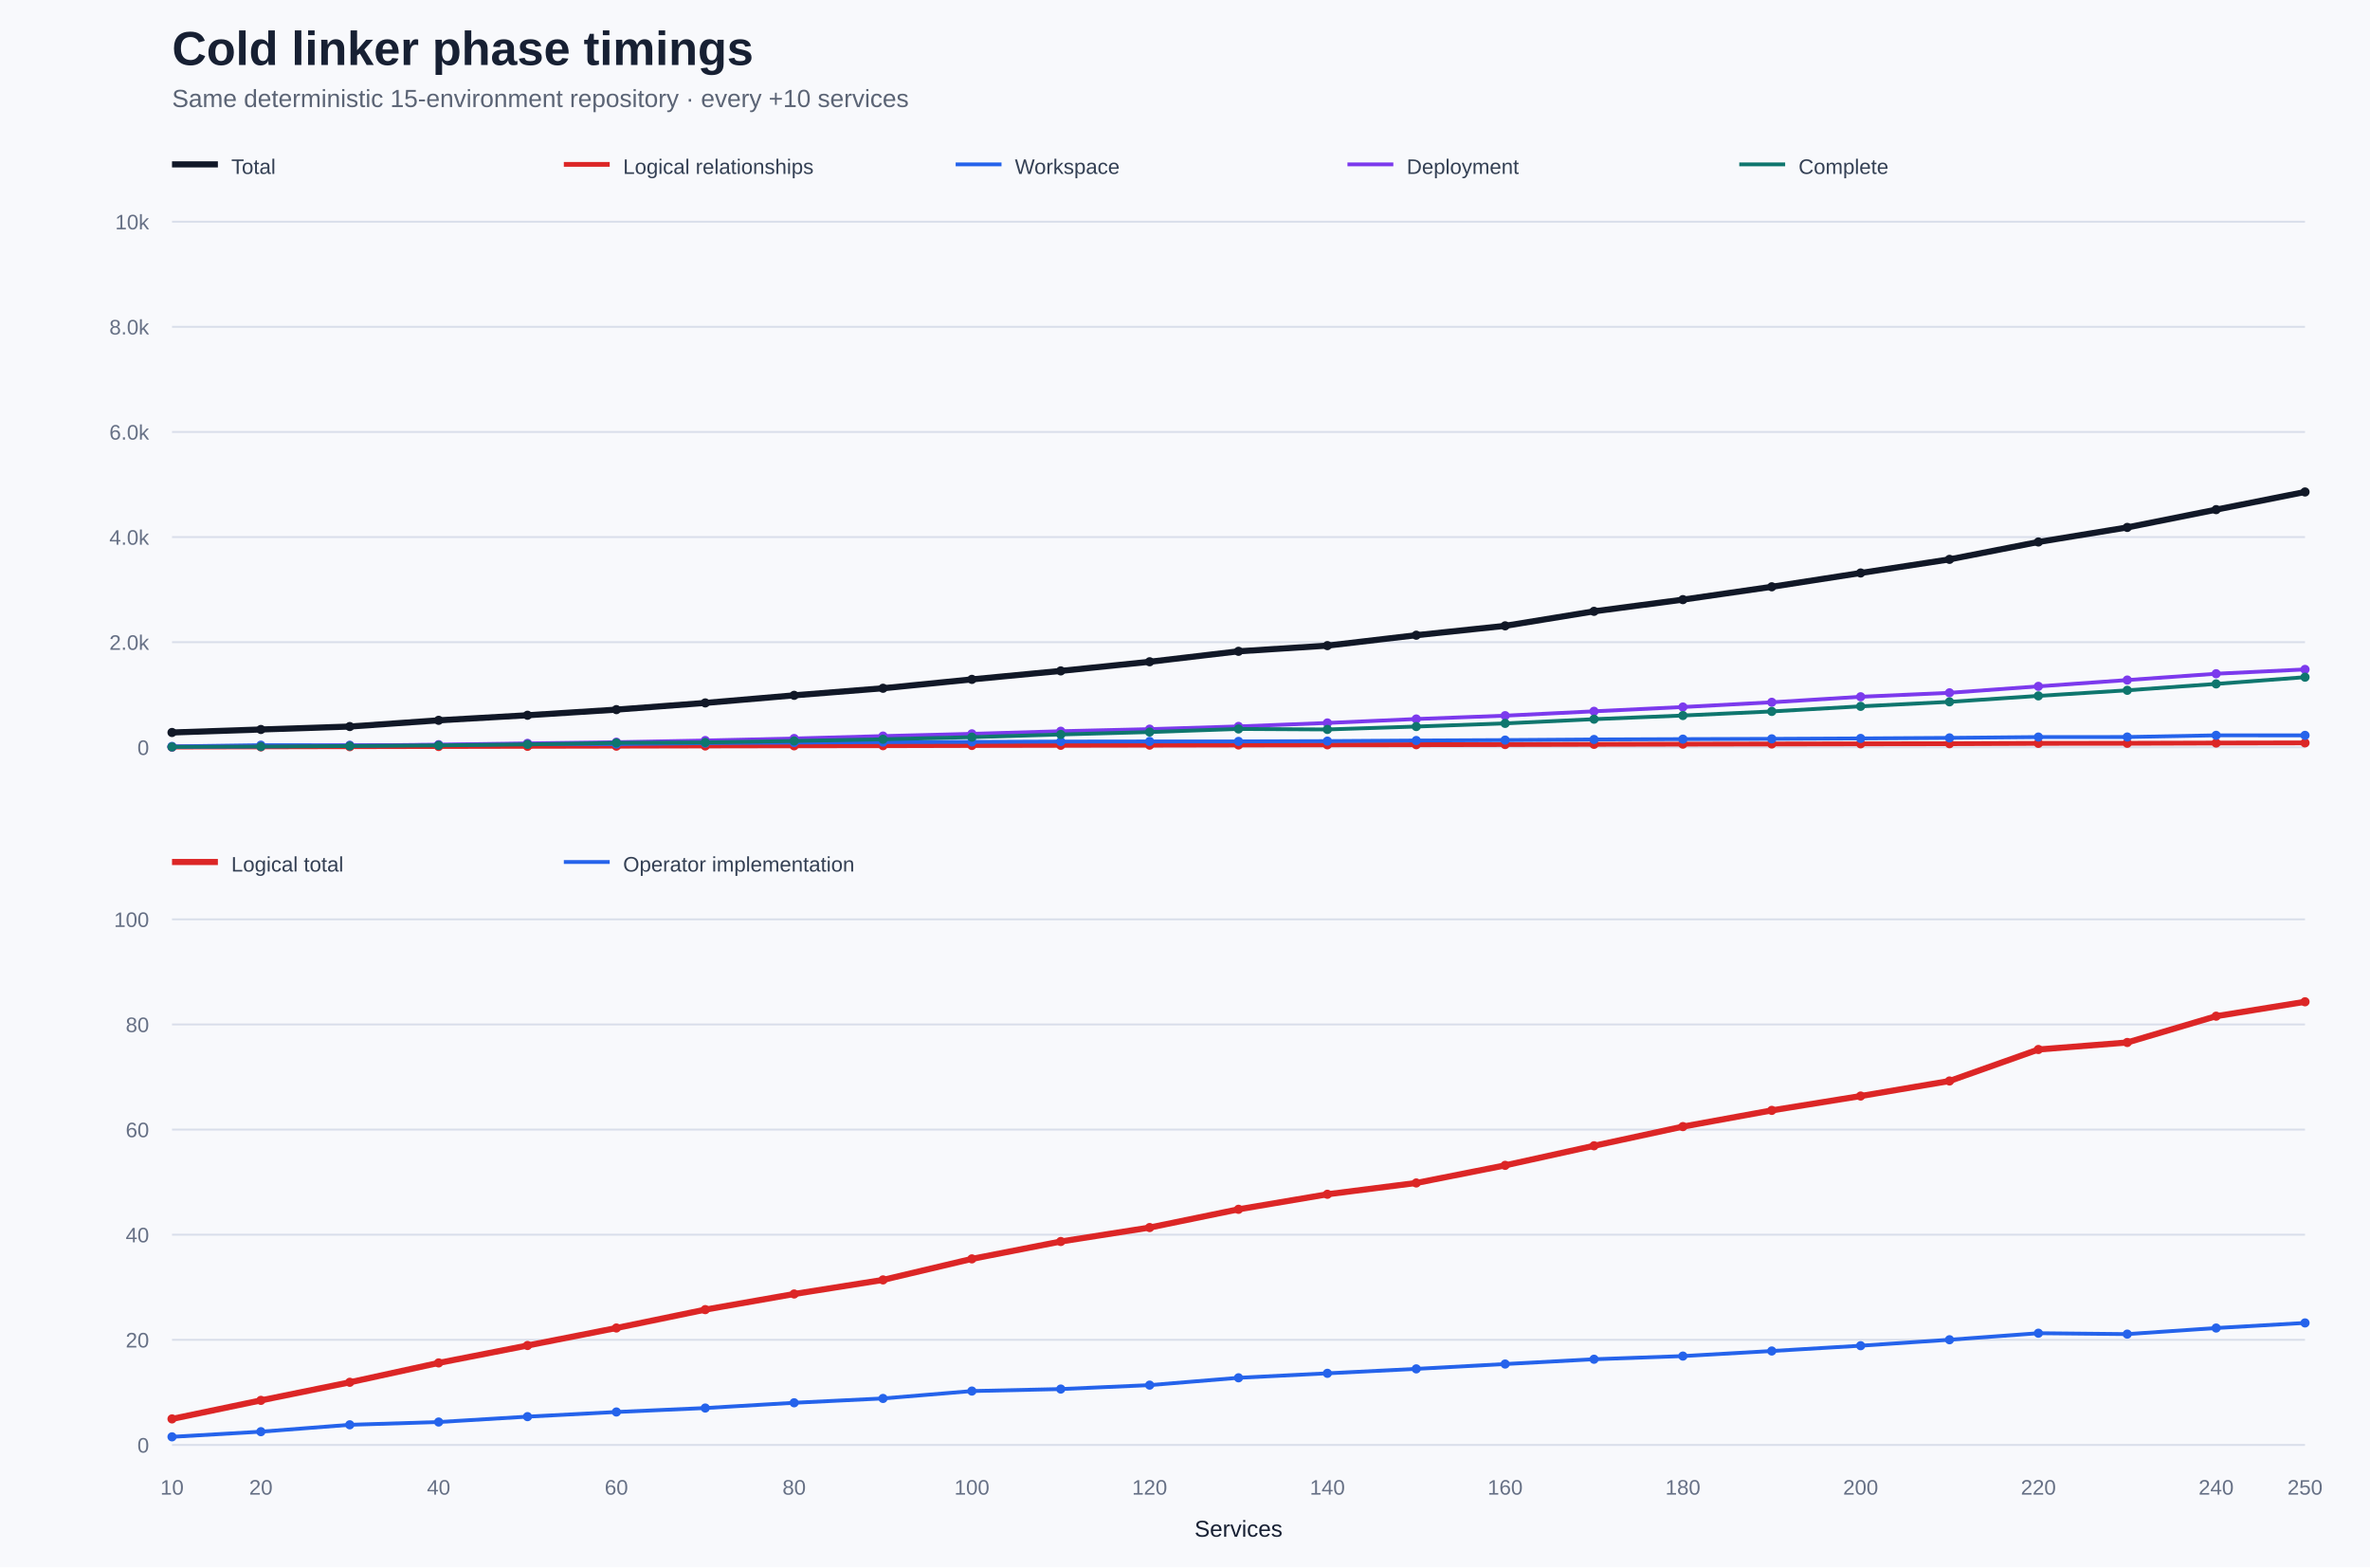
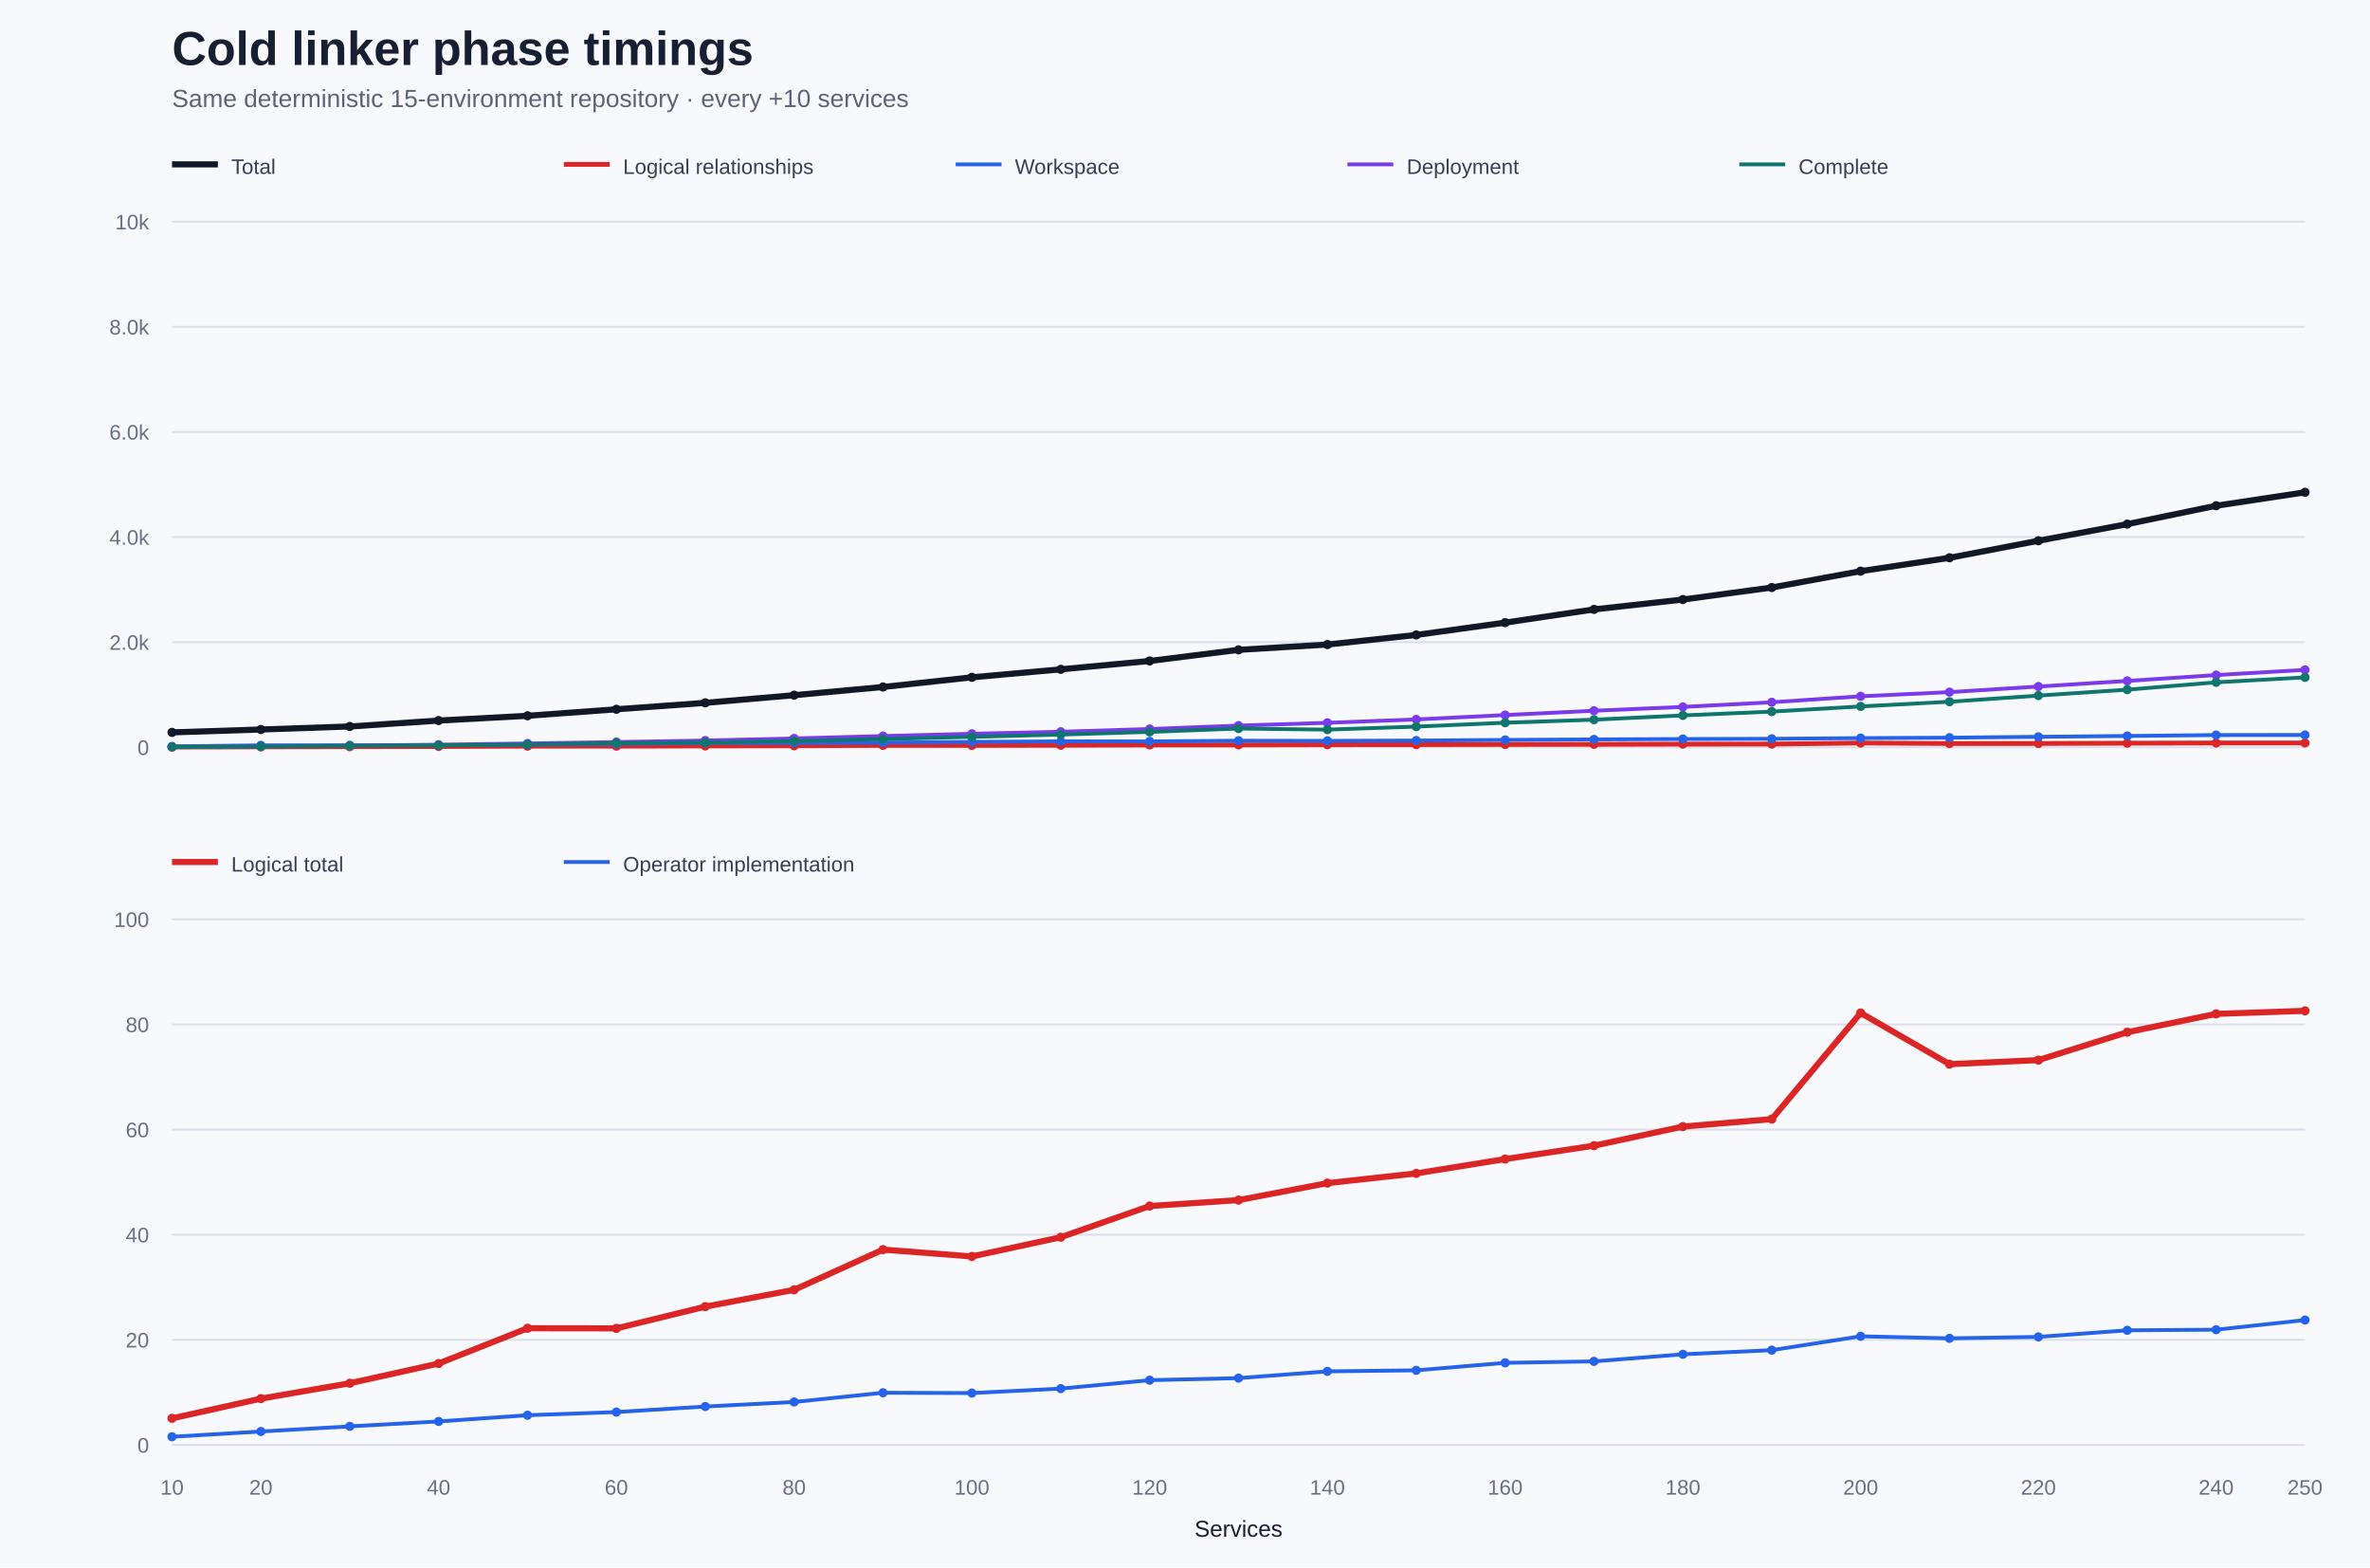
<svg xmlns="http://www.w3.org/2000/svg" width="1240" height="820" viewBox="0 0 1240 820" role="img" aria-labelledby="title description">
  <style>text{font-family:Arial,Helvetica,sans-serif;fill:#172033}.title{font-size:25px;font-weight:700}.subtitle{font-size:13px;fill:#5b6475}.legend{font-size:11px;fill:#344054}.tick{font-size:11px;fill:#667085}.grid{stroke:#d9deea;stroke-width:1}</style>
  <rect width="100%" height="100%" fill="#f8f9fc" />
  <text x="90" y="34" class="title">Cold linker phase timings</text>
  <text x="90" y="56" class="subtitle">Same deterministic 15-environment repository · every +10 services</text>
  <line x1="90" y1="391" x2="1206" y2="391" class="grid" />
  <text x="78" y="395" text-anchor="end" class="tick">0</text>
  <line x1="90" y1="336" x2="1206" y2="336" class="grid" />
  <text x="78" y="340" text-anchor="end" class="tick">2.0k</text>
  <line x1="90" y1="281" x2="1206" y2="281" class="grid" />
  <text x="78" y="285" text-anchor="end" class="tick">4.0k</text>
  <line x1="90" y1="226" x2="1206" y2="226" class="grid" />
  <text x="78" y="230" text-anchor="end" class="tick">6.0k</text>
  <line x1="90" y1="171" x2="1206" y2="171" class="grid" />
  <text x="78" y="175" text-anchor="end" class="tick">8.0k</text>
  <line x1="90" y1="116" x2="1206" y2="116" class="grid" />
  <text x="78" y="120" text-anchor="end" class="tick">10k</text>
-   <path d="M90.00,383.24 L136.50,381.67 L183.00,380.13 L229.50,376.87 L276.00,374.22 L322.50,371.28 L369.00,367.77 L415.50,363.80 L462.00,360.10 L508.50,355.45 L555.00,351.02 L601.50,346.24 L648.00,340.77 L694.50,337.79 L741.00,332.34 L787.50,327.44 L834.00,319.85 L880.50,313.73 L927.00,307.01 L973.50,299.79 L1020.00,292.66 L1066.50,283.56 L1113.00,275.95 L1159.50,266.64 L1206.00,257.40" fill="none" stroke="#111827" stroke-width="3.2" />
-   <circle cx="90.00" cy="383.24" r="2.4" fill="#111827" />
-   <circle cx="136.50" cy="381.67" r="2.4" fill="#111827" />
-   <circle cx="183.00" cy="380.13" r="2.4" fill="#111827" />
-   <circle cx="229.50" cy="376.87" r="2.4" fill="#111827" />
-   <circle cx="276.00" cy="374.22" r="2.4" fill="#111827" />
-   <circle cx="322.50" cy="371.28" r="2.4" fill="#111827" />
-   <circle cx="369.00" cy="367.77" r="2.4" fill="#111827" />
-   <circle cx="415.50" cy="363.80" r="2.4" fill="#111827" />
-   <circle cx="462.00" cy="360.10" r="2.4" fill="#111827" />
-   <circle cx="508.50" cy="355.45" r="2.4" fill="#111827" />
-   <circle cx="555.00" cy="351.02" r="2.4" fill="#111827" />
-   <circle cx="601.50" cy="346.24" r="2.4" fill="#111827" />
-   <circle cx="648.00" cy="340.77" r="2.4" fill="#111827" />
-   <circle cx="694.50" cy="337.79" r="2.4" fill="#111827" />
-   <circle cx="741.00" cy="332.34" r="2.4" fill="#111827" />
-   <circle cx="787.50" cy="327.44" r="2.4" fill="#111827" />
-   <circle cx="834.00" cy="319.85" r="2.4" fill="#111827" />
-   <circle cx="880.50" cy="313.73" r="2.4" fill="#111827" />
-   <circle cx="927.00" cy="307.01" r="2.4" fill="#111827" />
-   <circle cx="973.50" cy="299.79" r="2.4" fill="#111827" />
-   <circle cx="1020.00" cy="292.66" r="2.4" fill="#111827" />
-   <circle cx="1066.50" cy="283.56" r="2.4" fill="#111827" />
-   <circle cx="1113.00" cy="275.95" r="2.4" fill="#111827" />
-   <circle cx="1159.50" cy="266.64" r="2.4" fill="#111827" />
-   <circle cx="1206.00" cy="257.40" r="2.4" fill="#111827" />
+   <path d="M90.00,383.18 L136.50,381.68 L183.00,380.09 L229.50,377.00 L276.00,374.50 L322.50,371.10 L369.00,367.73 L415.50,363.72 L462.00,359.43 L508.50,354.37 L555.00,350.20 L601.50,345.82 L648.00,340.00 L694.50,337.23 L741.00,332.20 L787.50,325.76 L834.00,318.84 L880.50,313.68 L927.00,307.39 L973.50,298.83 L1020.00,291.84 L1066.50,282.92 L1113.00,274.22 L1159.50,264.60 L1206.00,257.57" fill="none" stroke="#111827" stroke-width="3.2" />
+   <circle cx="90.00" cy="383.18" r="2.4" fill="#111827" />
+   <circle cx="136.50" cy="381.68" r="2.4" fill="#111827" />
+   <circle cx="183.00" cy="380.09" r="2.4" fill="#111827" />
+   <circle cx="229.50" cy="377.00" r="2.4" fill="#111827" />
+   <circle cx="276.00" cy="374.50" r="2.4" fill="#111827" />
+   <circle cx="322.50" cy="371.10" r="2.4" fill="#111827" />
+   <circle cx="369.00" cy="367.73" r="2.4" fill="#111827" />
+   <circle cx="415.50" cy="363.72" r="2.4" fill="#111827" />
+   <circle cx="462.00" cy="359.43" r="2.4" fill="#111827" />
+   <circle cx="508.50" cy="354.37" r="2.4" fill="#111827" />
+   <circle cx="555.00" cy="350.20" r="2.4" fill="#111827" />
+   <circle cx="601.50" cy="345.82" r="2.4" fill="#111827" />
+   <circle cx="648.00" cy="340.00" r="2.4" fill="#111827" />
+   <circle cx="694.50" cy="337.23" r="2.4" fill="#111827" />
+   <circle cx="741.00" cy="332.20" r="2.4" fill="#111827" />
+   <circle cx="787.50" cy="325.76" r="2.4" fill="#111827" />
+   <circle cx="834.00" cy="318.84" r="2.4" fill="#111827" />
+   <circle cx="880.50" cy="313.68" r="2.4" fill="#111827" />
+   <circle cx="927.00" cy="307.39" r="2.4" fill="#111827" />
+   <circle cx="973.50" cy="298.83" r="2.4" fill="#111827" />
+   <circle cx="1020.00" cy="291.84" r="2.4" fill="#111827" />
+   <circle cx="1066.50" cy="282.92" r="2.4" fill="#111827" />
+   <circle cx="1113.00" cy="274.22" r="2.4" fill="#111827" />
+   <circle cx="1159.50" cy="264.60" r="2.4" fill="#111827" />
+   <circle cx="1206.00" cy="257.57" r="2.4" fill="#111827" />
  <line x1="90" y1="86" x2="114" y2="86" stroke="#111827" stroke-width="3.2" />
  <text x="121" y="91" class="legend">Total</text>
-   <path d="M90.00,390.86 L136.50,390.77 L183.00,390.67 L229.50,390.57 L276.00,390.48 L322.50,390.39 L369.00,390.29 L415.50,390.21 L462.00,390.14 L508.50,390.03 L555.00,389.94 L601.50,389.86 L648.00,389.77 L694.50,389.69 L741.00,389.63 L787.50,389.54 L834.00,389.43 L880.50,389.33 L927.00,389.25 L973.50,389.17 L1020.00,389.10 L1066.50,388.93 L1113.00,388.89 L1159.50,388.76 L1206.00,388.68" fill="none" stroke="#dc2626" stroke-width="2.5" />
+   <path d="M90.00,390.86 L136.50,390.76 L183.00,390.68 L229.50,390.57 L276.00,390.39 L322.50,390.39 L369.00,390.28 L415.50,390.19 L462.00,389.98 L508.50,390.01 L555.00,389.91 L601.50,389.75 L648.00,389.72 L694.50,389.63 L741.00,389.58 L787.50,389.50 L834.00,389.43 L880.50,389.33 L927.00,389.30 L973.50,388.74 L1020.00,389.01 L1066.50,388.99 L1113.00,388.84 L1159.50,388.74 L1206.00,388.73" fill="none" stroke="#dc2626" stroke-width="2.5" />
  <circle cx="90.00" cy="390.86" r="2.4" fill="#dc2626" />
-   <circle cx="136.50" cy="390.77" r="2.4" fill="#dc2626" />
-   <circle cx="183.00" cy="390.67" r="2.4" fill="#dc2626" />
+   <circle cx="136.50" cy="390.76" r="2.4" fill="#dc2626" />
+   <circle cx="183.00" cy="390.68" r="2.4" fill="#dc2626" />
  <circle cx="229.50" cy="390.57" r="2.4" fill="#dc2626" />
-   <circle cx="276.00" cy="390.48" r="2.4" fill="#dc2626" />
+   <circle cx="276.00" cy="390.39" r="2.4" fill="#dc2626" />
  <circle cx="322.50" cy="390.39" r="2.4" fill="#dc2626" />
-   <circle cx="369.00" cy="390.29" r="2.4" fill="#dc2626" />
-   <circle cx="415.50" cy="390.21" r="2.4" fill="#dc2626" />
-   <circle cx="462.00" cy="390.14" r="2.4" fill="#dc2626" />
-   <circle cx="508.50" cy="390.03" r="2.4" fill="#dc2626" />
-   <circle cx="555.00" cy="389.94" r="2.4" fill="#dc2626" />
-   <circle cx="601.50" cy="389.86" r="2.4" fill="#dc2626" />
-   <circle cx="648.00" cy="389.77" r="2.4" fill="#dc2626" />
-   <circle cx="694.50" cy="389.69" r="2.4" fill="#dc2626" />
-   <circle cx="741.00" cy="389.63" r="2.4" fill="#dc2626" />
-   <circle cx="787.50" cy="389.54" r="2.4" fill="#dc2626" />
+   <circle cx="369.00" cy="390.28" r="2.4" fill="#dc2626" />
+   <circle cx="415.50" cy="390.19" r="2.4" fill="#dc2626" />
+   <circle cx="462.00" cy="389.98" r="2.4" fill="#dc2626" />
+   <circle cx="508.50" cy="390.01" r="2.4" fill="#dc2626" />
+   <circle cx="555.00" cy="389.91" r="2.4" fill="#dc2626" />
+   <circle cx="601.50" cy="389.75" r="2.4" fill="#dc2626" />
+   <circle cx="648.00" cy="389.72" r="2.4" fill="#dc2626" />
+   <circle cx="694.50" cy="389.63" r="2.4" fill="#dc2626" />
+   <circle cx="741.00" cy="389.58" r="2.4" fill="#dc2626" />
+   <circle cx="787.50" cy="389.50" r="2.4" fill="#dc2626" />
  <circle cx="834.00" cy="389.43" r="2.4" fill="#dc2626" />
  <circle cx="880.50" cy="389.33" r="2.4" fill="#dc2626" />
-   <circle cx="927.00" cy="389.25" r="2.4" fill="#dc2626" />
-   <circle cx="973.50" cy="389.17" r="2.4" fill="#dc2626" />
-   <circle cx="1020.00" cy="389.10" r="2.4" fill="#dc2626" />
-   <circle cx="1066.50" cy="388.93" r="2.4" fill="#dc2626" />
-   <circle cx="1113.00" cy="388.89" r="2.4" fill="#dc2626" />
-   <circle cx="1159.50" cy="388.76" r="2.4" fill="#dc2626" />
-   <circle cx="1206.00" cy="388.68" r="2.4" fill="#dc2626" />
+   <circle cx="927.00" cy="389.30" r="2.4" fill="#dc2626" />
+   <circle cx="973.50" cy="388.74" r="2.4" fill="#dc2626" />
+   <circle cx="1020.00" cy="389.01" r="2.4" fill="#dc2626" />
+   <circle cx="1066.50" cy="388.99" r="2.4" fill="#dc2626" />
+   <circle cx="1113.00" cy="388.84" r="2.4" fill="#dc2626" />
+   <circle cx="1159.50" cy="388.74" r="2.4" fill="#dc2626" />
+   <circle cx="1206.00" cy="388.73" r="2.4" fill="#dc2626" />
  <line x1="295" y1="86" x2="319" y2="86" stroke="#dc2626" stroke-width="2.5" />
  <text x="326" y="91" class="legend">Logical relationships</text>
-   <path d="M90.00,390.54 L136.50,389.88 L183.00,389.94 L229.50,389.82 L276.00,389.22 L322.50,389.29 L369.00,388.80 L415.50,388.49 L462.00,388.27 L508.50,388.17 L555.00,387.98 L601.50,387.92 L648.00,387.90 L694.50,387.75 L741.00,387.44 L787.50,387.22 L834.00,386.90 L880.50,386.72 L927.00,386.57 L973.50,386.35 L1020.00,386.06 L1066.50,385.63 L1113.00,385.61 L1159.50,384.73 L1206.00,384.75" fill="none" stroke="#2563eb" stroke-width="2" />
-   <circle cx="90.00" cy="390.54" r="2.4" fill="#2563eb" />
-   <circle cx="136.50" cy="389.88" r="2.4" fill="#2563eb" />
-   <circle cx="183.00" cy="389.94" r="2.4" fill="#2563eb" />
-   <circle cx="229.50" cy="389.82" r="2.4" fill="#2563eb" />
-   <circle cx="276.00" cy="389.22" r="2.4" fill="#2563eb" />
-   <circle cx="322.50" cy="389.29" r="2.4" fill="#2563eb" />
-   <circle cx="369.00" cy="388.80" r="2.4" fill="#2563eb" />
-   <circle cx="415.50" cy="388.49" r="2.4" fill="#2563eb" />
-   <circle cx="462.00" cy="388.27" r="2.4" fill="#2563eb" />
-   <circle cx="508.50" cy="388.17" r="2.4" fill="#2563eb" />
-   <circle cx="555.00" cy="387.98" r="2.4" fill="#2563eb" />
-   <circle cx="601.50" cy="387.92" r="2.4" fill="#2563eb" />
-   <circle cx="648.00" cy="387.90" r="2.4" fill="#2563eb" />
-   <circle cx="694.50" cy="387.75" r="2.4" fill="#2563eb" />
-   <circle cx="741.00" cy="387.44" r="2.4" fill="#2563eb" />
-   <circle cx="787.50" cy="387.22" r="2.4" fill="#2563eb" />
-   <circle cx="834.00" cy="386.90" r="2.4" fill="#2563eb" />
-   <circle cx="880.50" cy="386.72" r="2.4" fill="#2563eb" />
-   <circle cx="927.00" cy="386.57" r="2.4" fill="#2563eb" />
-   <circle cx="973.50" cy="386.35" r="2.4" fill="#2563eb" />
-   <circle cx="1020.00" cy="386.06" r="2.4" fill="#2563eb" />
-   <circle cx="1066.50" cy="385.63" r="2.4" fill="#2563eb" />
-   <circle cx="1113.00" cy="385.61" r="2.4" fill="#2563eb" />
-   <circle cx="1159.50" cy="384.73" r="2.4" fill="#2563eb" />
-   <circle cx="1206.00" cy="384.75" r="2.4" fill="#2563eb" />
+   <path d="M90.00,390.53 L136.50,389.96 L183.00,389.96 L229.50,389.86 L276.00,389.62 L322.50,389.22 L369.00,388.71 L415.50,388.66 L462.00,388.53 L508.50,388.14 L555.00,387.89 L601.50,387.90 L648.00,387.55 L694.50,387.63 L741.00,387.46 L787.50,387.14 L834.00,386.86 L880.50,386.66 L927.00,386.54 L973.50,386.18 L1020.00,385.96 L1066.50,385.50 L1113.00,385.07 L1159.50,384.58 L1206.00,384.54" fill="none" stroke="#2563eb" stroke-width="2" />
+   <circle cx="90.00" cy="390.53" r="2.4" fill="#2563eb" />
+   <circle cx="136.50" cy="389.96" r="2.4" fill="#2563eb" />
+   <circle cx="183.00" cy="389.96" r="2.4" fill="#2563eb" />
+   <circle cx="229.50" cy="389.86" r="2.4" fill="#2563eb" />
+   <circle cx="276.00" cy="389.62" r="2.4" fill="#2563eb" />
+   <circle cx="322.50" cy="389.22" r="2.4" fill="#2563eb" />
+   <circle cx="369.00" cy="388.71" r="2.4" fill="#2563eb" />
+   <circle cx="415.50" cy="388.66" r="2.4" fill="#2563eb" />
+   <circle cx="462.00" cy="388.53" r="2.4" fill="#2563eb" />
+   <circle cx="508.50" cy="388.14" r="2.4" fill="#2563eb" />
+   <circle cx="555.00" cy="387.89" r="2.4" fill="#2563eb" />
+   <circle cx="601.50" cy="387.90" r="2.4" fill="#2563eb" />
+   <circle cx="648.00" cy="387.55" r="2.4" fill="#2563eb" />
+   <circle cx="694.50" cy="387.63" r="2.4" fill="#2563eb" />
+   <circle cx="741.00" cy="387.46" r="2.4" fill="#2563eb" />
+   <circle cx="787.50" cy="387.14" r="2.4" fill="#2563eb" />
+   <circle cx="834.00" cy="386.86" r="2.4" fill="#2563eb" />
+   <circle cx="880.50" cy="386.66" r="2.4" fill="#2563eb" />
+   <circle cx="927.00" cy="386.54" r="2.4" fill="#2563eb" />
+   <circle cx="973.50" cy="386.18" r="2.4" fill="#2563eb" />
+   <circle cx="1020.00" cy="385.96" r="2.4" fill="#2563eb" />
+   <circle cx="1066.50" cy="385.50" r="2.4" fill="#2563eb" />
+   <circle cx="1113.00" cy="385.07" r="2.4" fill="#2563eb" />
+   <circle cx="1159.50" cy="384.58" r="2.4" fill="#2563eb" />
+   <circle cx="1206.00" cy="384.54" r="2.4" fill="#2563eb" />
  <line x1="500" y1="86" x2="524" y2="86" stroke="#2563eb" stroke-width="2" />
  <text x="531" y="91" class="legend">Workspace</text>
-   <path d="M90.00,390.80 L136.50,390.51 L183.00,390.10 L229.50,389.62 L276.00,388.95 L322.50,388.33 L369.00,387.44 L415.50,386.39 L462.00,385.12 L508.50,383.95 L555.00,382.58 L601.50,381.49 L648.00,380.06 L694.50,378.25 L741.00,376.19 L787.50,374.44 L834.00,372.16 L880.50,369.92 L927.00,367.44 L973.50,364.55 L1020.00,362.48 L1066.50,359.10 L1113.00,355.80 L1159.50,352.50 L1206.00,350.25" fill="none" stroke="#7c3aed" stroke-width="2" />
+   <path d="M90.00,390.80 L136.50,390.50 L183.00,390.10 L229.50,389.63 L276.00,388.98 L322.50,388.25 L369.00,387.45 L415.50,386.35 L462.00,385.11 L508.50,383.90 L555.00,382.85 L601.50,381.42 L648.00,379.63 L694.50,378.18 L741.00,376.40 L787.50,374.11 L834.00,371.86 L880.50,369.86 L927.00,367.43 L973.50,364.30 L1020.00,362.12 L1066.50,359.20 L1113.00,356.25 L1159.50,353.19 L1206.00,350.47" fill="none" stroke="#7c3aed" stroke-width="2" />
  <circle cx="90.00" cy="390.80" r="2.4" fill="#7c3aed" />
-   <circle cx="136.50" cy="390.51" r="2.4" fill="#7c3aed" />
+   <circle cx="136.50" cy="390.50" r="2.4" fill="#7c3aed" />
  <circle cx="183.00" cy="390.10" r="2.4" fill="#7c3aed" />
-   <circle cx="229.50" cy="389.62" r="2.4" fill="#7c3aed" />
-   <circle cx="276.00" cy="388.95" r="2.4" fill="#7c3aed" />
-   <circle cx="322.50" cy="388.33" r="2.4" fill="#7c3aed" />
-   <circle cx="369.00" cy="387.44" r="2.4" fill="#7c3aed" />
-   <circle cx="415.50" cy="386.39" r="2.4" fill="#7c3aed" />
-   <circle cx="462.00" cy="385.12" r="2.4" fill="#7c3aed" />
-   <circle cx="508.50" cy="383.95" r="2.4" fill="#7c3aed" />
-   <circle cx="555.00" cy="382.58" r="2.4" fill="#7c3aed" />
-   <circle cx="601.50" cy="381.49" r="2.4" fill="#7c3aed" />
-   <circle cx="648.00" cy="380.06" r="2.4" fill="#7c3aed" />
-   <circle cx="694.50" cy="378.25" r="2.4" fill="#7c3aed" />
-   <circle cx="741.00" cy="376.19" r="2.4" fill="#7c3aed" />
-   <circle cx="787.50" cy="374.44" r="2.4" fill="#7c3aed" />
-   <circle cx="834.00" cy="372.16" r="2.4" fill="#7c3aed" />
-   <circle cx="880.50" cy="369.92" r="2.4" fill="#7c3aed" />
-   <circle cx="927.00" cy="367.44" r="2.4" fill="#7c3aed" />
-   <circle cx="973.50" cy="364.55" r="2.4" fill="#7c3aed" />
-   <circle cx="1020.00" cy="362.48" r="2.4" fill="#7c3aed" />
-   <circle cx="1066.50" cy="359.10" r="2.4" fill="#7c3aed" />
-   <circle cx="1113.00" cy="355.80" r="2.4" fill="#7c3aed" />
-   <circle cx="1159.50" cy="352.50" r="2.4" fill="#7c3aed" />
-   <circle cx="1206.00" cy="350.25" r="2.4" fill="#7c3aed" />
+   <circle cx="229.50" cy="389.63" r="2.4" fill="#7c3aed" />
+   <circle cx="276.00" cy="388.98" r="2.4" fill="#7c3aed" />
+   <circle cx="322.50" cy="388.25" r="2.4" fill="#7c3aed" />
+   <circle cx="369.00" cy="387.45" r="2.4" fill="#7c3aed" />
+   <circle cx="415.50" cy="386.35" r="2.4" fill="#7c3aed" />
+   <circle cx="462.00" cy="385.11" r="2.4" fill="#7c3aed" />
+   <circle cx="508.50" cy="383.90" r="2.4" fill="#7c3aed" />
+   <circle cx="555.00" cy="382.85" r="2.4" fill="#7c3aed" />
+   <circle cx="601.50" cy="381.42" r="2.4" fill="#7c3aed" />
+   <circle cx="648.00" cy="379.63" r="2.4" fill="#7c3aed" />
+   <circle cx="694.50" cy="378.18" r="2.4" fill="#7c3aed" />
+   <circle cx="741.00" cy="376.40" r="2.4" fill="#7c3aed" />
+   <circle cx="787.50" cy="374.11" r="2.4" fill="#7c3aed" />
+   <circle cx="834.00" cy="371.86" r="2.4" fill="#7c3aed" />
+   <circle cx="880.50" cy="369.86" r="2.4" fill="#7c3aed" />
+   <circle cx="927.00" cy="367.43" r="2.4" fill="#7c3aed" />
+   <circle cx="973.50" cy="364.30" r="2.4" fill="#7c3aed" />
+   <circle cx="1020.00" cy="362.12" r="2.4" fill="#7c3aed" />
+   <circle cx="1066.50" cy="359.20" r="2.4" fill="#7c3aed" />
+   <circle cx="1113.00" cy="356.25" r="2.4" fill="#7c3aed" />
+   <circle cx="1159.50" cy="353.19" r="2.4" fill="#7c3aed" />
+   <circle cx="1206.00" cy="350.47" r="2.4" fill="#7c3aed" />
  <line x1="705" y1="86" x2="729" y2="86" stroke="#7c3aed" stroke-width="2" />
  <text x="736" y="91" class="legend">Deployment</text>
-   <path d="M90.00,390.79 L136.50,390.59 L183.00,390.31 L229.50,389.97 L276.00,389.46 L322.50,388.69 L369.00,388.45 L415.50,387.67 L462.00,386.79 L508.50,385.68 L555.00,384.28 L601.50,383.01 L648.00,381.39 L694.50,381.65 L741.00,380.13 L787.50,378.48 L834.00,376.27 L880.50,374.36 L927.00,372.22 L973.50,369.56 L1020.00,367.21 L1066.50,364.09 L1113.00,361.17 L1159.50,357.82 L1206.00,354.30" fill="none" stroke="#0f766e" stroke-width="2" />
-   <circle cx="90.00" cy="390.79" r="2.4" fill="#0f766e" />
-   <circle cx="136.50" cy="390.59" r="2.4" fill="#0f766e" />
-   <circle cx="183.00" cy="390.31" r="2.4" fill="#0f766e" />
-   <circle cx="229.50" cy="389.97" r="2.4" fill="#0f766e" />
-   <circle cx="276.00" cy="389.46" r="2.4" fill="#0f766e" />
-   <circle cx="322.50" cy="388.69" r="2.4" fill="#0f766e" />
-   <circle cx="369.00" cy="388.45" r="2.4" fill="#0f766e" />
-   <circle cx="415.50" cy="387.67" r="2.4" fill="#0f766e" />
-   <circle cx="462.00" cy="386.79" r="2.4" fill="#0f766e" />
-   <circle cx="508.50" cy="385.68" r="2.4" fill="#0f766e" />
-   <circle cx="555.00" cy="384.28" r="2.4" fill="#0f766e" />
-   <circle cx="601.50" cy="383.01" r="2.4" fill="#0f766e" />
-   <circle cx="648.00" cy="381.39" r="2.4" fill="#0f766e" />
-   <circle cx="694.50" cy="381.65" r="2.4" fill="#0f766e" />
-   <circle cx="741.00" cy="380.13" r="2.4" fill="#0f766e" />
-   <circle cx="787.50" cy="378.48" r="2.4" fill="#0f766e" />
-   <circle cx="834.00" cy="376.27" r="2.4" fill="#0f766e" />
-   <circle cx="880.50" cy="374.36" r="2.4" fill="#0f766e" />
-   <circle cx="927.00" cy="372.22" r="2.4" fill="#0f766e" />
-   <circle cx="973.50" cy="369.56" r="2.4" fill="#0f766e" />
-   <circle cx="1020.00" cy="367.21" r="2.4" fill="#0f766e" />
-   <circle cx="1066.50" cy="364.09" r="2.4" fill="#0f766e" />
-   <circle cx="1113.00" cy="361.17" r="2.4" fill="#0f766e" />
-   <circle cx="1159.50" cy="357.82" r="2.4" fill="#0f766e" />
-   <circle cx="1206.00" cy="354.30" r="2.4" fill="#0f766e" />
+   <path d="M90.00,390.77 L136.50,390.56 L183.00,390.25 L229.50,389.99 L276.00,389.47 L322.50,388.80 L369.00,388.49 L415.50,387.71 L462.00,386.68 L508.50,385.51 L555.00,384.33 L601.50,382.93 L648.00,381.18 L694.50,381.74 L741.00,380.16 L787.50,378.13 L834.00,376.54 L880.50,374.30 L927.00,372.31 L973.50,369.61 L1020.00,367.16 L1066.50,363.93 L1113.00,360.83 L1159.50,356.99 L1206.00,354.40" fill="none" stroke="#0f766e" stroke-width="2" />
+   <circle cx="90.00" cy="390.77" r="2.4" fill="#0f766e" />
+   <circle cx="136.50" cy="390.56" r="2.4" fill="#0f766e" />
+   <circle cx="183.00" cy="390.25" r="2.4" fill="#0f766e" />
+   <circle cx="229.50" cy="389.99" r="2.4" fill="#0f766e" />
+   <circle cx="276.00" cy="389.47" r="2.4" fill="#0f766e" />
+   <circle cx="322.50" cy="388.80" r="2.4" fill="#0f766e" />
+   <circle cx="369.00" cy="388.49" r="2.4" fill="#0f766e" />
+   <circle cx="415.50" cy="387.71" r="2.4" fill="#0f766e" />
+   <circle cx="462.00" cy="386.68" r="2.4" fill="#0f766e" />
+   <circle cx="508.50" cy="385.51" r="2.4" fill="#0f766e" />
+   <circle cx="555.00" cy="384.33" r="2.4" fill="#0f766e" />
+   <circle cx="601.50" cy="382.93" r="2.4" fill="#0f766e" />
+   <circle cx="648.00" cy="381.18" r="2.4" fill="#0f766e" />
+   <circle cx="694.50" cy="381.74" r="2.4" fill="#0f766e" />
+   <circle cx="741.00" cy="380.16" r="2.4" fill="#0f766e" />
+   <circle cx="787.50" cy="378.13" r="2.4" fill="#0f766e" />
+   <circle cx="834.00" cy="376.54" r="2.4" fill="#0f766e" />
+   <circle cx="880.50" cy="374.30" r="2.4" fill="#0f766e" />
+   <circle cx="927.00" cy="372.31" r="2.4" fill="#0f766e" />
+   <circle cx="973.50" cy="369.61" r="2.4" fill="#0f766e" />
+   <circle cx="1020.00" cy="367.16" r="2.4" fill="#0f766e" />
+   <circle cx="1066.50" cy="363.93" r="2.4" fill="#0f766e" />
+   <circle cx="1113.00" cy="360.83" r="2.4" fill="#0f766e" />
+   <circle cx="1159.50" cy="356.99" r="2.4" fill="#0f766e" />
+   <circle cx="1206.00" cy="354.40" r="2.4" fill="#0f766e" />
  <line x1="910" y1="86" x2="934" y2="86" stroke="#0f766e" stroke-width="2" />
  <text x="941" y="91" class="legend">Complete</text>
  <line x1="90" y1="756" x2="1206" y2="756" class="grid" />
  <text x="78" y="760" text-anchor="end" class="tick">0</text>
  <line x1="90" y1="701" x2="1206" y2="701" class="grid" />
  <text x="78" y="705" text-anchor="end" class="tick">20</text>
  <line x1="90" y1="646" x2="1206" y2="646" class="grid" />
  <text x="78" y="650" text-anchor="end" class="tick">40</text>
  <line x1="90" y1="591" x2="1206" y2="591" class="grid" />
  <text x="78" y="595" text-anchor="end" class="tick">60</text>
  <line x1="90" y1="536" x2="1206" y2="536" class="grid" />
  <text x="78" y="540" text-anchor="end" class="tick">80</text>
  <line x1="90" y1="481" x2="1206" y2="481" class="grid" />
  <text x="78" y="485" text-anchor="end" class="tick">100</text>
-   <path d="M90.00,742.38 L136.50,732.68 L183.00,723.22 L229.50,713.08 L276.00,703.97 L322.50,694.81 L369.00,685.20 L415.50,677.02 L462.00,669.65 L508.50,658.65 L555.00,649.56 L601.50,642.26 L648.00,632.71 L694.50,624.85 L741.00,618.93 L787.50,609.72 L834.00,599.48 L880.50,589.44 L927.00,580.96 L973.50,573.45 L1020.00,565.58 L1066.50,549.10 L1113.00,545.43 L1159.50,531.67 L1206.00,524.14" fill="none" stroke="#dc2626" stroke-width="3.2" />
-   <circle cx="90.00" cy="742.38" r="2.4" fill="#dc2626" />
-   <circle cx="136.50" cy="732.68" r="2.4" fill="#dc2626" />
-   <circle cx="183.00" cy="723.22" r="2.4" fill="#dc2626" />
-   <circle cx="229.50" cy="713.08" r="2.4" fill="#dc2626" />
-   <circle cx="276.00" cy="703.97" r="2.4" fill="#dc2626" />
-   <circle cx="322.50" cy="694.81" r="2.4" fill="#dc2626" />
-   <circle cx="369.00" cy="685.20" r="2.4" fill="#dc2626" />
-   <circle cx="415.50" cy="677.02" r="2.4" fill="#dc2626" />
-   <circle cx="462.00" cy="669.65" r="2.4" fill="#dc2626" />
-   <circle cx="508.50" cy="658.65" r="2.4" fill="#dc2626" />
-   <circle cx="555.00" cy="649.56" r="2.4" fill="#dc2626" />
-   <circle cx="601.50" cy="642.26" r="2.4" fill="#dc2626" />
-   <circle cx="648.00" cy="632.71" r="2.4" fill="#dc2626" />
-   <circle cx="694.50" cy="624.85" r="2.4" fill="#dc2626" />
-   <circle cx="741.00" cy="618.93" r="2.4" fill="#dc2626" />
-   <circle cx="787.50" cy="609.72" r="2.4" fill="#dc2626" />
-   <circle cx="834.00" cy="599.48" r="2.4" fill="#dc2626" />
-   <circle cx="880.50" cy="589.44" r="2.4" fill="#dc2626" />
-   <circle cx="927.00" cy="580.96" r="2.4" fill="#dc2626" />
-   <circle cx="973.50" cy="573.45" r="2.4" fill="#dc2626" />
-   <circle cx="1020.00" cy="565.58" r="2.4" fill="#dc2626" />
-   <circle cx="1066.50" cy="549.10" r="2.4" fill="#dc2626" />
-   <circle cx="1113.00" cy="545.43" r="2.4" fill="#dc2626" />
-   <circle cx="1159.50" cy="531.67" r="2.4" fill="#dc2626" />
-   <circle cx="1206.00" cy="524.14" r="2.4" fill="#dc2626" />
+   <path d="M90.00,742.08 L136.50,731.77 L183.00,723.72 L229.50,713.39 L276.00,694.95 L322.50,695.01 L369.00,683.64 L415.50,674.84 L462.00,653.81 L508.50,657.38 L555.00,647.32 L601.50,631.00 L648.00,627.90 L694.50,619.01 L741.00,613.92 L787.50,606.42 L834.00,599.42 L880.50,589.43 L927.00,585.53 L973.50,529.99 L1020.00,556.79 L1066.50,554.64 L1113.00,540.05 L1159.50,530.46 L1206.00,528.88" fill="none" stroke="#dc2626" stroke-width="3.2" />
+   <circle cx="90.00" cy="742.08" r="2.4" fill="#dc2626" />
+   <circle cx="136.50" cy="731.77" r="2.4" fill="#dc2626" />
+   <circle cx="183.00" cy="723.72" r="2.4" fill="#dc2626" />
+   <circle cx="229.50" cy="713.39" r="2.4" fill="#dc2626" />
+   <circle cx="276.00" cy="694.95" r="2.4" fill="#dc2626" />
+   <circle cx="322.50" cy="695.01" r="2.4" fill="#dc2626" />
+   <circle cx="369.00" cy="683.64" r="2.4" fill="#dc2626" />
+   <circle cx="415.50" cy="674.84" r="2.4" fill="#dc2626" />
+   <circle cx="462.00" cy="653.81" r="2.4" fill="#dc2626" />
+   <circle cx="508.50" cy="657.38" r="2.4" fill="#dc2626" />
+   <circle cx="555.00" cy="647.32" r="2.4" fill="#dc2626" />
+   <circle cx="601.50" cy="631.00" r="2.4" fill="#dc2626" />
+   <circle cx="648.00" cy="627.90" r="2.4" fill="#dc2626" />
+   <circle cx="694.50" cy="619.01" r="2.4" fill="#dc2626" />
+   <circle cx="741.00" cy="613.92" r="2.4" fill="#dc2626" />
+   <circle cx="787.50" cy="606.42" r="2.4" fill="#dc2626" />
+   <circle cx="834.00" cy="599.42" r="2.4" fill="#dc2626" />
+   <circle cx="880.50" cy="589.43" r="2.4" fill="#dc2626" />
+   <circle cx="927.00" cy="585.53" r="2.4" fill="#dc2626" />
+   <circle cx="973.50" cy="529.99" r="2.4" fill="#dc2626" />
+   <circle cx="1020.00" cy="556.79" r="2.4" fill="#dc2626" />
+   <circle cx="1066.50" cy="554.64" r="2.4" fill="#dc2626" />
+   <circle cx="1113.00" cy="540.05" r="2.4" fill="#dc2626" />
+   <circle cx="1159.50" cy="530.46" r="2.4" fill="#dc2626" />
+   <circle cx="1206.00" cy="528.88" r="2.4" fill="#dc2626" />
  <line x1="90" y1="451" x2="114" y2="451" stroke="#dc2626" stroke-width="3.2" />
  <text x="121" y="456" class="legend">Logical total</text>
-   <path d="M90.00,751.76 L136.50,749.06 L183.00,745.46 L229.50,744.01 L276.00,741.19 L322.50,738.76 L369.00,736.69 L415.50,733.94 L462.00,731.67 L508.50,727.81 L555.00,726.76 L601.50,724.70 L648.00,720.87 L694.50,718.53 L741.00,716.20 L787.50,713.67 L834.00,711.16 L880.50,709.51 L927.00,706.85 L973.50,704.08 L1020.00,700.96 L1066.50,697.54 L1113.00,698.01 L1159.50,694.83 L1206.00,692.16" fill="none" stroke="#2563eb" stroke-width="2" />
-   <circle cx="90.00" cy="751.76" r="2.4" fill="#2563eb" />
-   <circle cx="136.50" cy="749.06" r="2.4" fill="#2563eb" />
-   <circle cx="183.00" cy="745.46" r="2.4" fill="#2563eb" />
-   <circle cx="229.50" cy="744.01" r="2.4" fill="#2563eb" />
-   <circle cx="276.00" cy="741.19" r="2.4" fill="#2563eb" />
-   <circle cx="322.50" cy="738.76" r="2.4" fill="#2563eb" />
-   <circle cx="369.00" cy="736.69" r="2.4" fill="#2563eb" />
-   <circle cx="415.50" cy="733.94" r="2.4" fill="#2563eb" />
-   <circle cx="462.00" cy="731.67" r="2.4" fill="#2563eb" />
-   <circle cx="508.50" cy="727.81" r="2.4" fill="#2563eb" />
-   <circle cx="555.00" cy="726.76" r="2.4" fill="#2563eb" />
-   <circle cx="601.50" cy="724.70" r="2.4" fill="#2563eb" />
-   <circle cx="648.00" cy="720.87" r="2.4" fill="#2563eb" />
-   <circle cx="694.50" cy="718.53" r="2.4" fill="#2563eb" />
-   <circle cx="741.00" cy="716.20" r="2.4" fill="#2563eb" />
-   <circle cx="787.50" cy="713.67" r="2.4" fill="#2563eb" />
-   <circle cx="834.00" cy="711.16" r="2.4" fill="#2563eb" />
-   <circle cx="880.50" cy="709.51" r="2.4" fill="#2563eb" />
-   <circle cx="927.00" cy="706.85" r="2.4" fill="#2563eb" />
-   <circle cx="973.50" cy="704.08" r="2.4" fill="#2563eb" />
-   <circle cx="1020.00" cy="700.96" r="2.4" fill="#2563eb" />
-   <circle cx="1066.50" cy="697.54" r="2.4" fill="#2563eb" />
-   <circle cx="1113.00" cy="698.01" r="2.4" fill="#2563eb" />
-   <circle cx="1159.50" cy="694.83" r="2.4" fill="#2563eb" />
-   <circle cx="1206.00" cy="692.16" r="2.4" fill="#2563eb" />
+   <path d="M90.00,751.72 L136.50,748.96 L183.00,746.28 L229.50,743.70 L276.00,740.45 L322.50,738.80 L369.00,735.90 L415.50,733.52 L462.00,728.69 L508.50,728.85 L555.00,726.52 L601.50,722.11 L648.00,721.04 L694.50,717.50 L741.00,716.96 L787.50,713.04 L834.00,712.27 L880.50,708.57 L927.00,706.40 L973.50,699.16 L1020.00,700.22 L1066.50,699.47 L1113.00,696.02 L1159.50,695.70 L1206.00,690.65" fill="none" stroke="#2563eb" stroke-width="2" />
+   <circle cx="90.00" cy="751.72" r="2.4" fill="#2563eb" />
+   <circle cx="136.50" cy="748.96" r="2.4" fill="#2563eb" />
+   <circle cx="183.00" cy="746.28" r="2.4" fill="#2563eb" />
+   <circle cx="229.50" cy="743.70" r="2.4" fill="#2563eb" />
+   <circle cx="276.00" cy="740.45" r="2.4" fill="#2563eb" />
+   <circle cx="322.50" cy="738.80" r="2.4" fill="#2563eb" />
+   <circle cx="369.00" cy="735.90" r="2.4" fill="#2563eb" />
+   <circle cx="415.50" cy="733.52" r="2.4" fill="#2563eb" />
+   <circle cx="462.00" cy="728.69" r="2.4" fill="#2563eb" />
+   <circle cx="508.50" cy="728.85" r="2.4" fill="#2563eb" />
+   <circle cx="555.00" cy="726.52" r="2.4" fill="#2563eb" />
+   <circle cx="601.50" cy="722.11" r="2.4" fill="#2563eb" />
+   <circle cx="648.00" cy="721.04" r="2.4" fill="#2563eb" />
+   <circle cx="694.50" cy="717.50" r="2.4" fill="#2563eb" />
+   <circle cx="741.00" cy="716.96" r="2.4" fill="#2563eb" />
+   <circle cx="787.50" cy="713.04" r="2.4" fill="#2563eb" />
+   <circle cx="834.00" cy="712.27" r="2.4" fill="#2563eb" />
+   <circle cx="880.50" cy="708.57" r="2.4" fill="#2563eb" />
+   <circle cx="927.00" cy="706.40" r="2.4" fill="#2563eb" />
+   <circle cx="973.50" cy="699.16" r="2.4" fill="#2563eb" />
+   <circle cx="1020.00" cy="700.22" r="2.4" fill="#2563eb" />
+   <circle cx="1066.50" cy="699.47" r="2.4" fill="#2563eb" />
+   <circle cx="1113.00" cy="696.02" r="2.4" fill="#2563eb" />
+   <circle cx="1159.50" cy="695.70" r="2.4" fill="#2563eb" />
+   <circle cx="1206.00" cy="690.65" r="2.4" fill="#2563eb" />
  <line x1="295" y1="451" x2="319" y2="451" stroke="#2563eb" stroke-width="2" />
  <text x="326" y="456" class="legend">Operator implementation</text>
  <text x="90" y="782" text-anchor="middle" class="tick">10</text>
  <text x="136.5" y="782" text-anchor="middle" class="tick">20</text>
  <text x="229.5" y="782" text-anchor="middle" class="tick">40</text>
  <text x="322.5" y="782" text-anchor="middle" class="tick">60</text>
  <text x="415.5" y="782" text-anchor="middle" class="tick">80</text>
  <text x="508.5" y="782" text-anchor="middle" class="tick">100</text>
  <text x="601.5" y="782" text-anchor="middle" class="tick">120</text>
  <text x="694.5" y="782" text-anchor="middle" class="tick">140</text>
  <text x="787.5" y="782" text-anchor="middle" class="tick">160</text>
  <text x="880.5" y="782" text-anchor="middle" class="tick">180</text>
  <text x="973.5" y="782" text-anchor="middle" class="tick">200</text>
  <text x="1066.5" y="782" text-anchor="middle" class="tick">220</text>
  <text x="1159.5" y="782" text-anchor="middle" class="tick">240</text>
  <text x="1206" y="782" text-anchor="middle" class="tick">250</text>
  <text x="648" y="804" text-anchor="middle">Services</text>
</svg>
